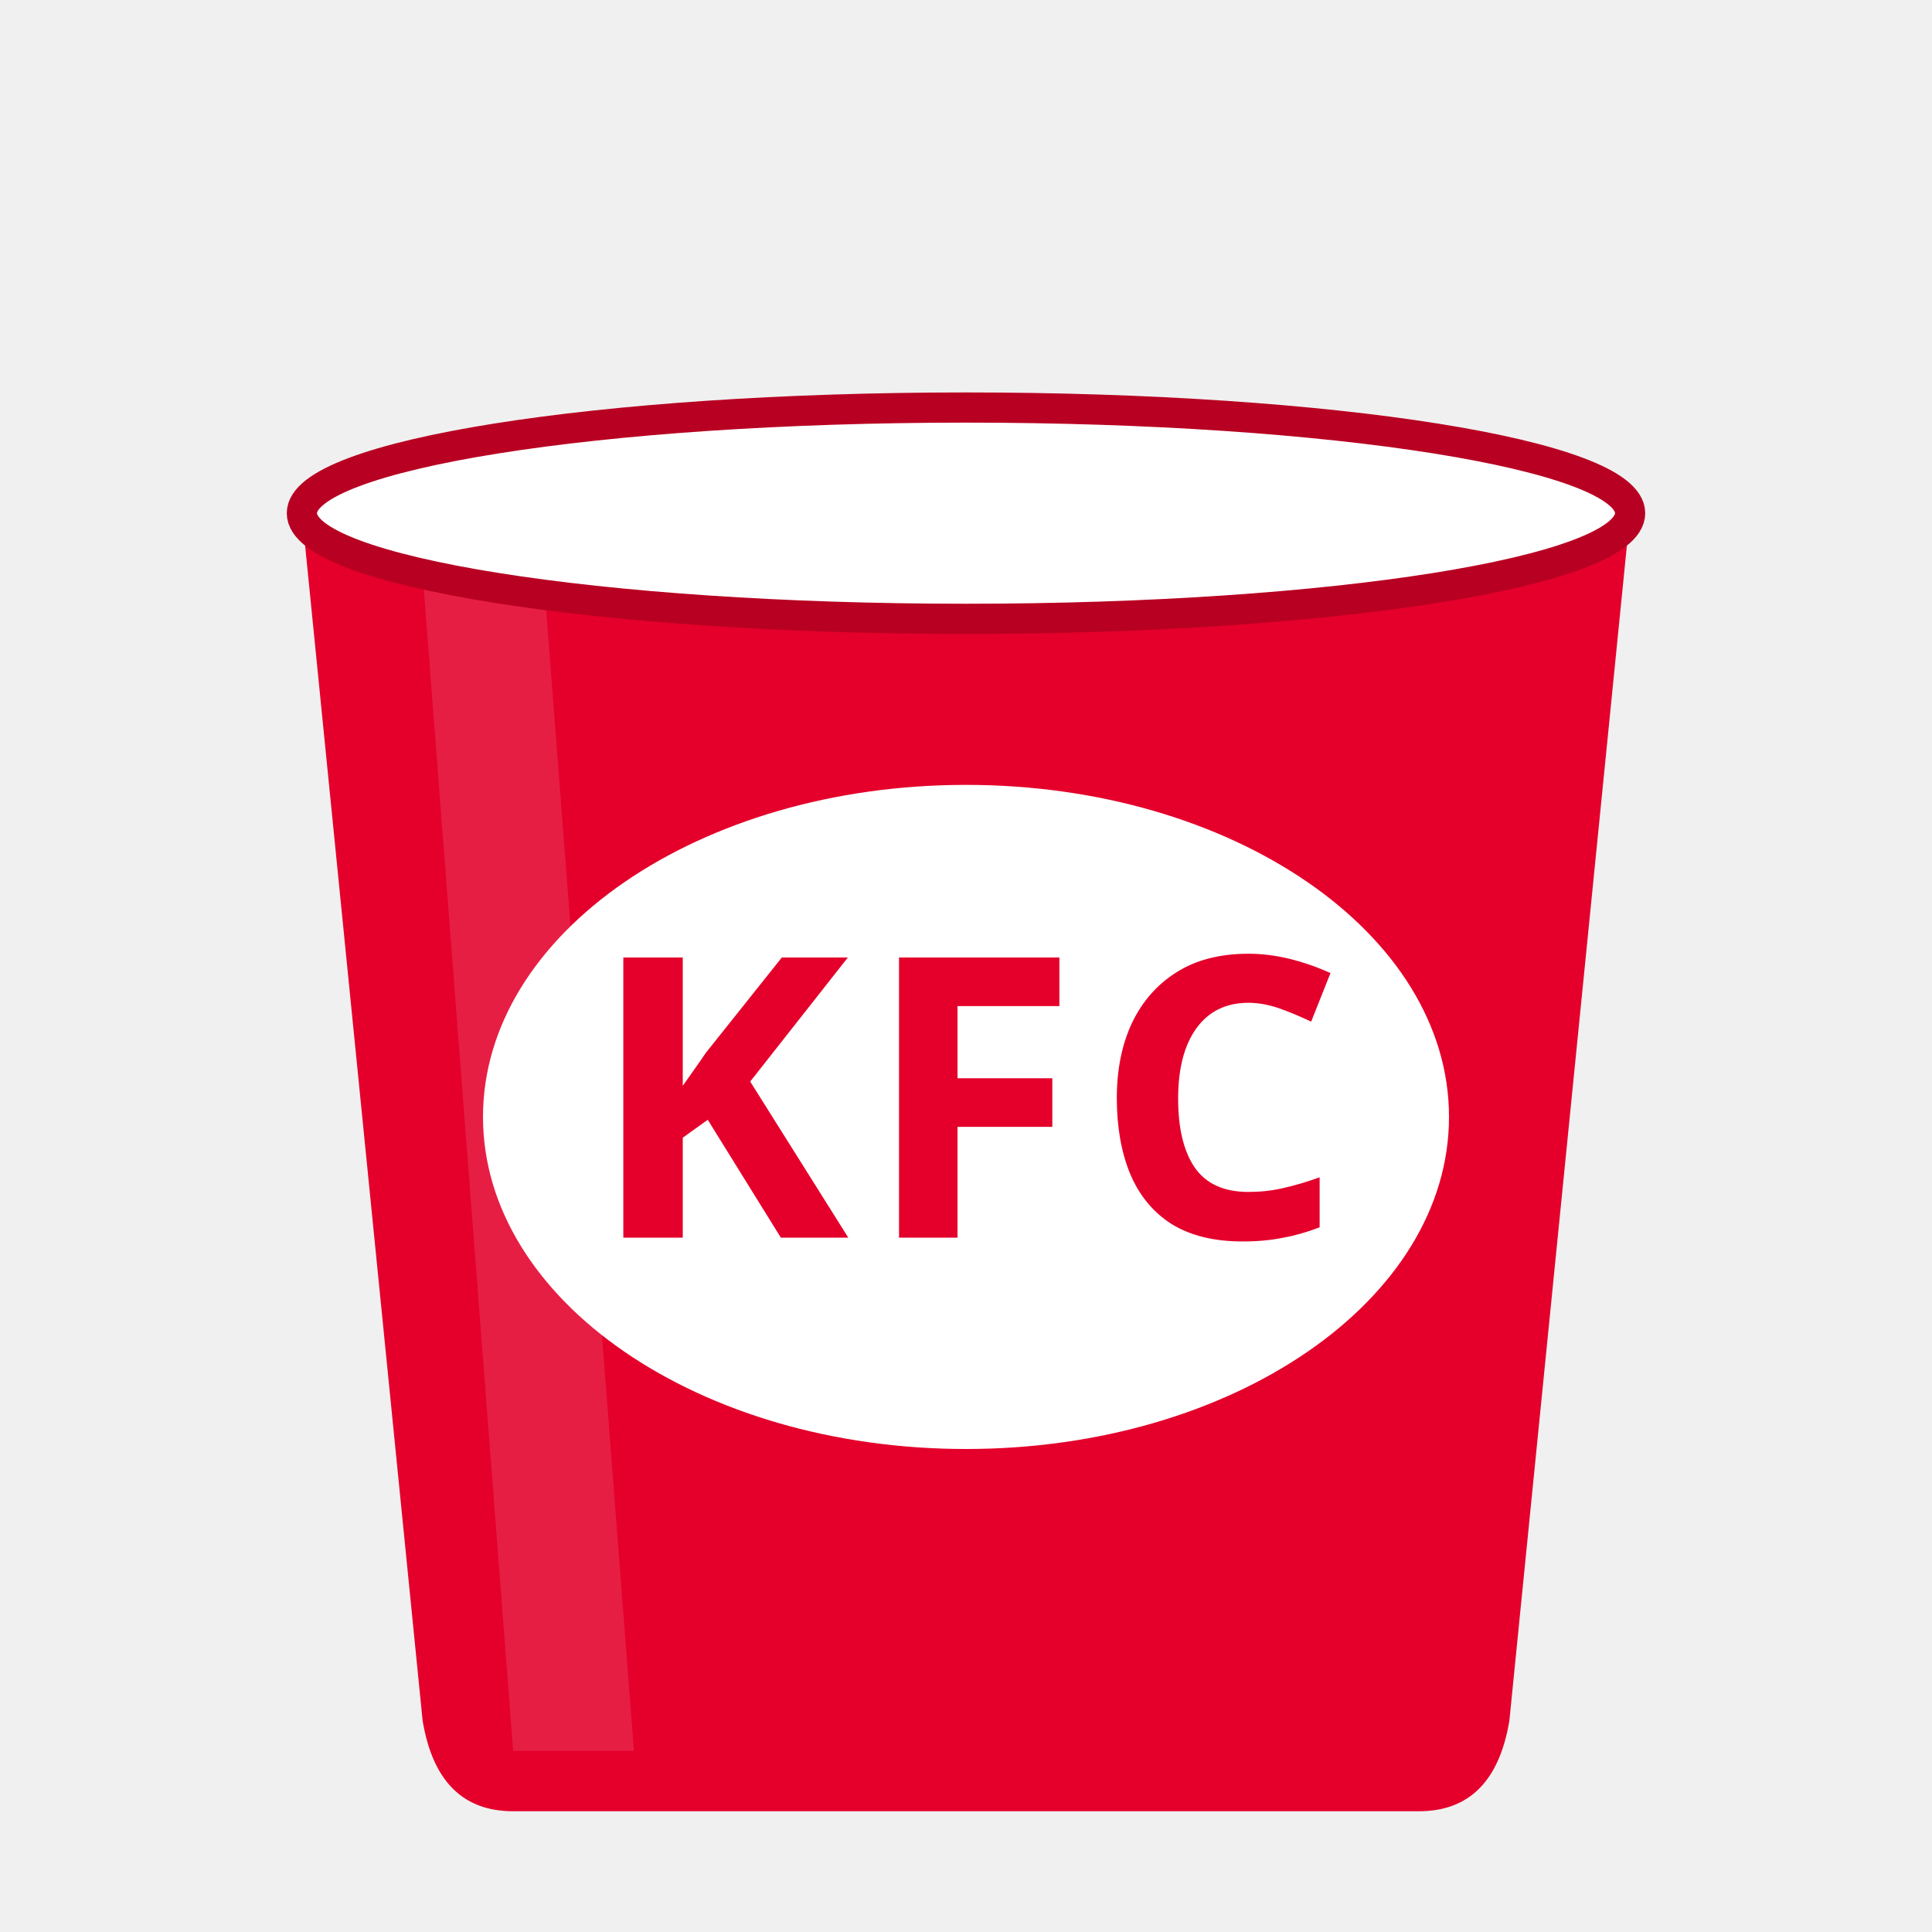
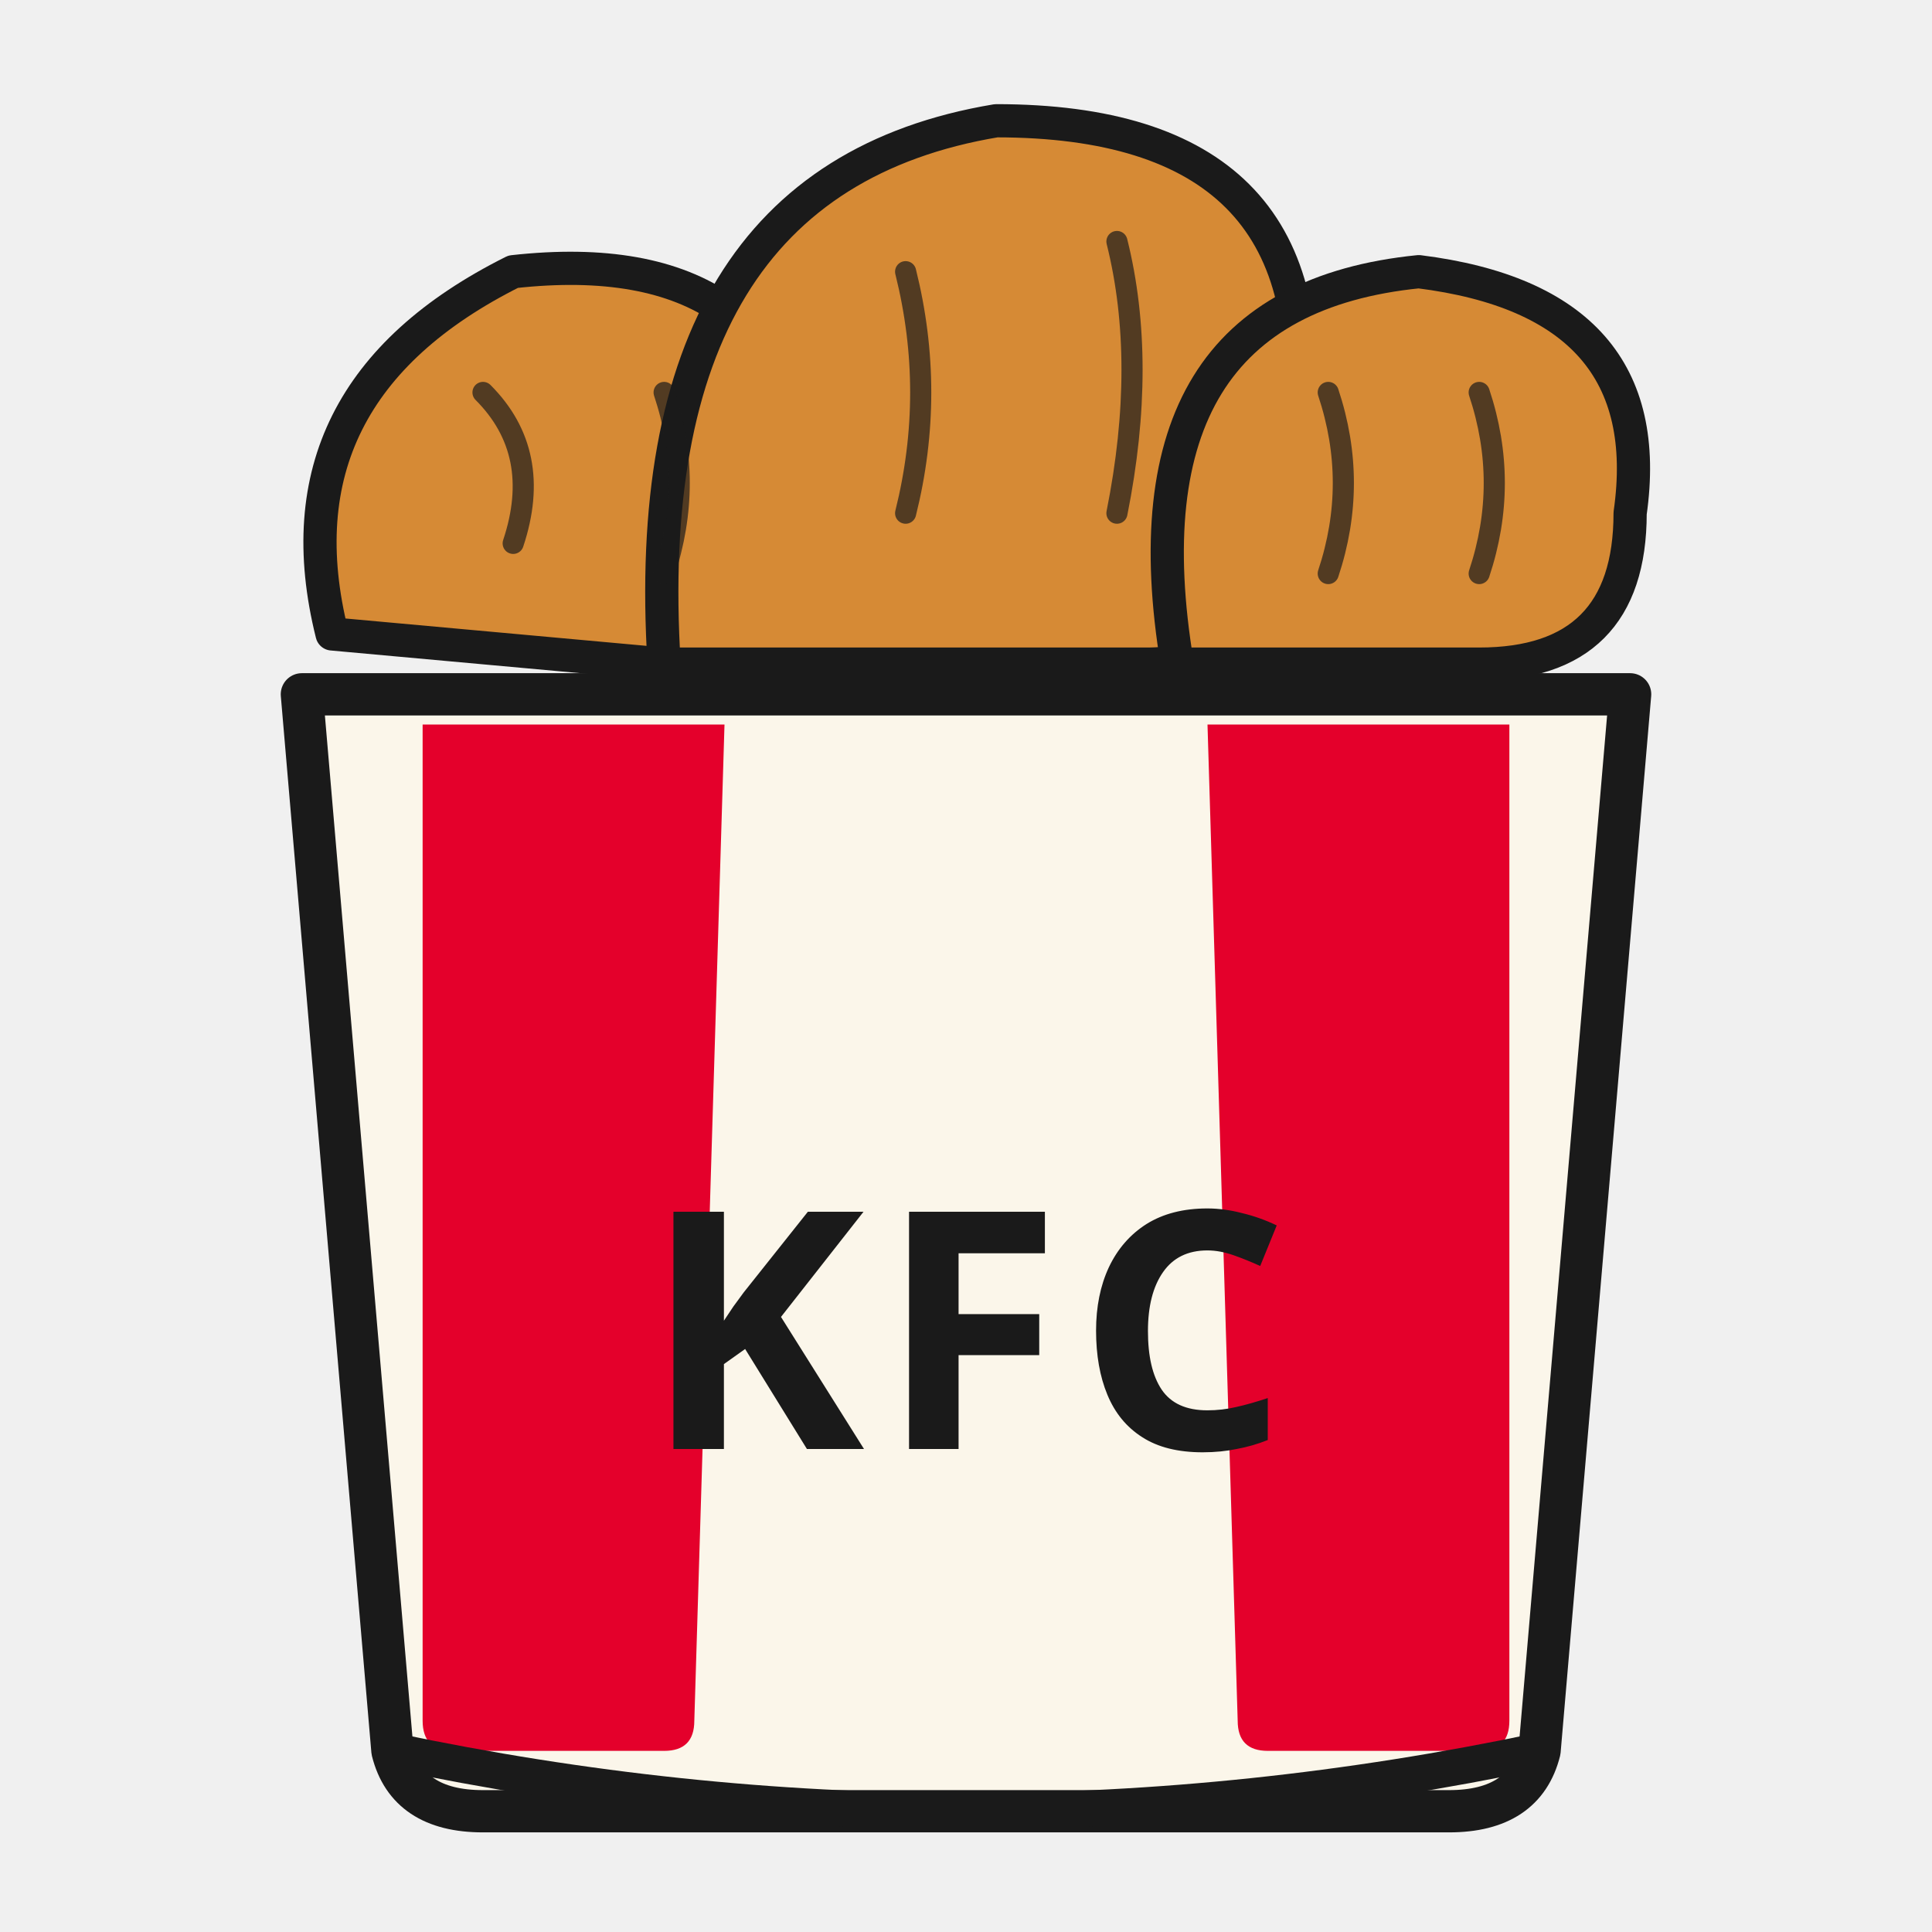
<svg xmlns="http://www.w3.org/2000/svg" viewBox="0 0 64 64" role="img" aria-label="KFC bucket">
-   <path d="M10 17 L54 17 L50 57 Q49.5 60 47 60 L17 60 Q14.5 60 14 57 Z" fill="#e4002b" />
-   <path d="M14 19 L18 19 L21 58 L17 58 Z" fill="#ffffff" opacity="0.12" />
-   <ellipse cx="32" cy="17" rx="22" ry="3.5" fill="#ffffff" />
-   <ellipse cx="32" cy="17" rx="22" ry="3.5" fill="none" stroke="#b80022" stroke-width="1" />
-   <ellipse cx="32" cy="37" rx="16" ry="11" fill="#ffffff" />
-   <text x="32" y="41" text-anchor="middle" font-family="'Trebuchet MS', 'Arial Black', sans-serif" font-weight="900" font-size="13" fill="#e4002b" letter-spacing="0.5">KFC</text>
+   <g stroke="#1a1a1a" stroke-width="1.1" stroke-linejoin="round" stroke-linecap="round" fill="#d68a35">
+     <path d="M11 21 Q9 13 17 9 Q26 8 27 16 Q27 22 22 22 Z" />
+     <path d="M22 22 Q21 6 33 4 Q44 4 43 14 Q43 22 38 22 Z" />
+     <path d="M39 22 Q37 10 47 9 Q55 10 54 17 Q54 22 49 22 Z" />
+   </g>
+   <g fill="none" stroke="#1a1a1a" stroke-width="0.7" stroke-linecap="round" opacity="0.7">
+     <path d="M16 13 Q18 15 17 18" />
+     <path d="M22 13 Q23 16 22 19" />
+     <path d="M30 9 Q31 13 30 17" />
+     <path d="M37 8 Q38 12 37 17" />
+     <path d="M44 13 Q45 16 44 19" />
+     <path d="M49 13 Q50 16 49 19" />
+   </g>
+   <path d="M10 23 L54 23 L51 58 Q50.5 60 48 60 L16 60 Q13.5 60 13 58 Z" fill="#fbf6ea" stroke="#1a1a1a" stroke-width="1.4" stroke-linejoin="round" />
+   <path d="M14 24 L24 24 L23 57 Q23 58 22 58 L15 58 Q14 58 14 57 Z" fill="#e4002b" />
+   <path d="M40 24 L50 24 L50 57 Q50 58 49 58 L42 58 Q41 58 41 57 Z" fill="#e4002b" />
+   <path d="M13 58 Q32 62 51 58" fill="none" stroke="#1a1a1a" stroke-width="1.2" />
+   <text x="32" y="48" text-anchor="middle" font-family="'Arial Black', 'Trebuchet MS', sans-serif" font-weight="900" font-size="11" fill="#1a1a1a" letter-spacing="0.5">KFC</text>
</svg>
